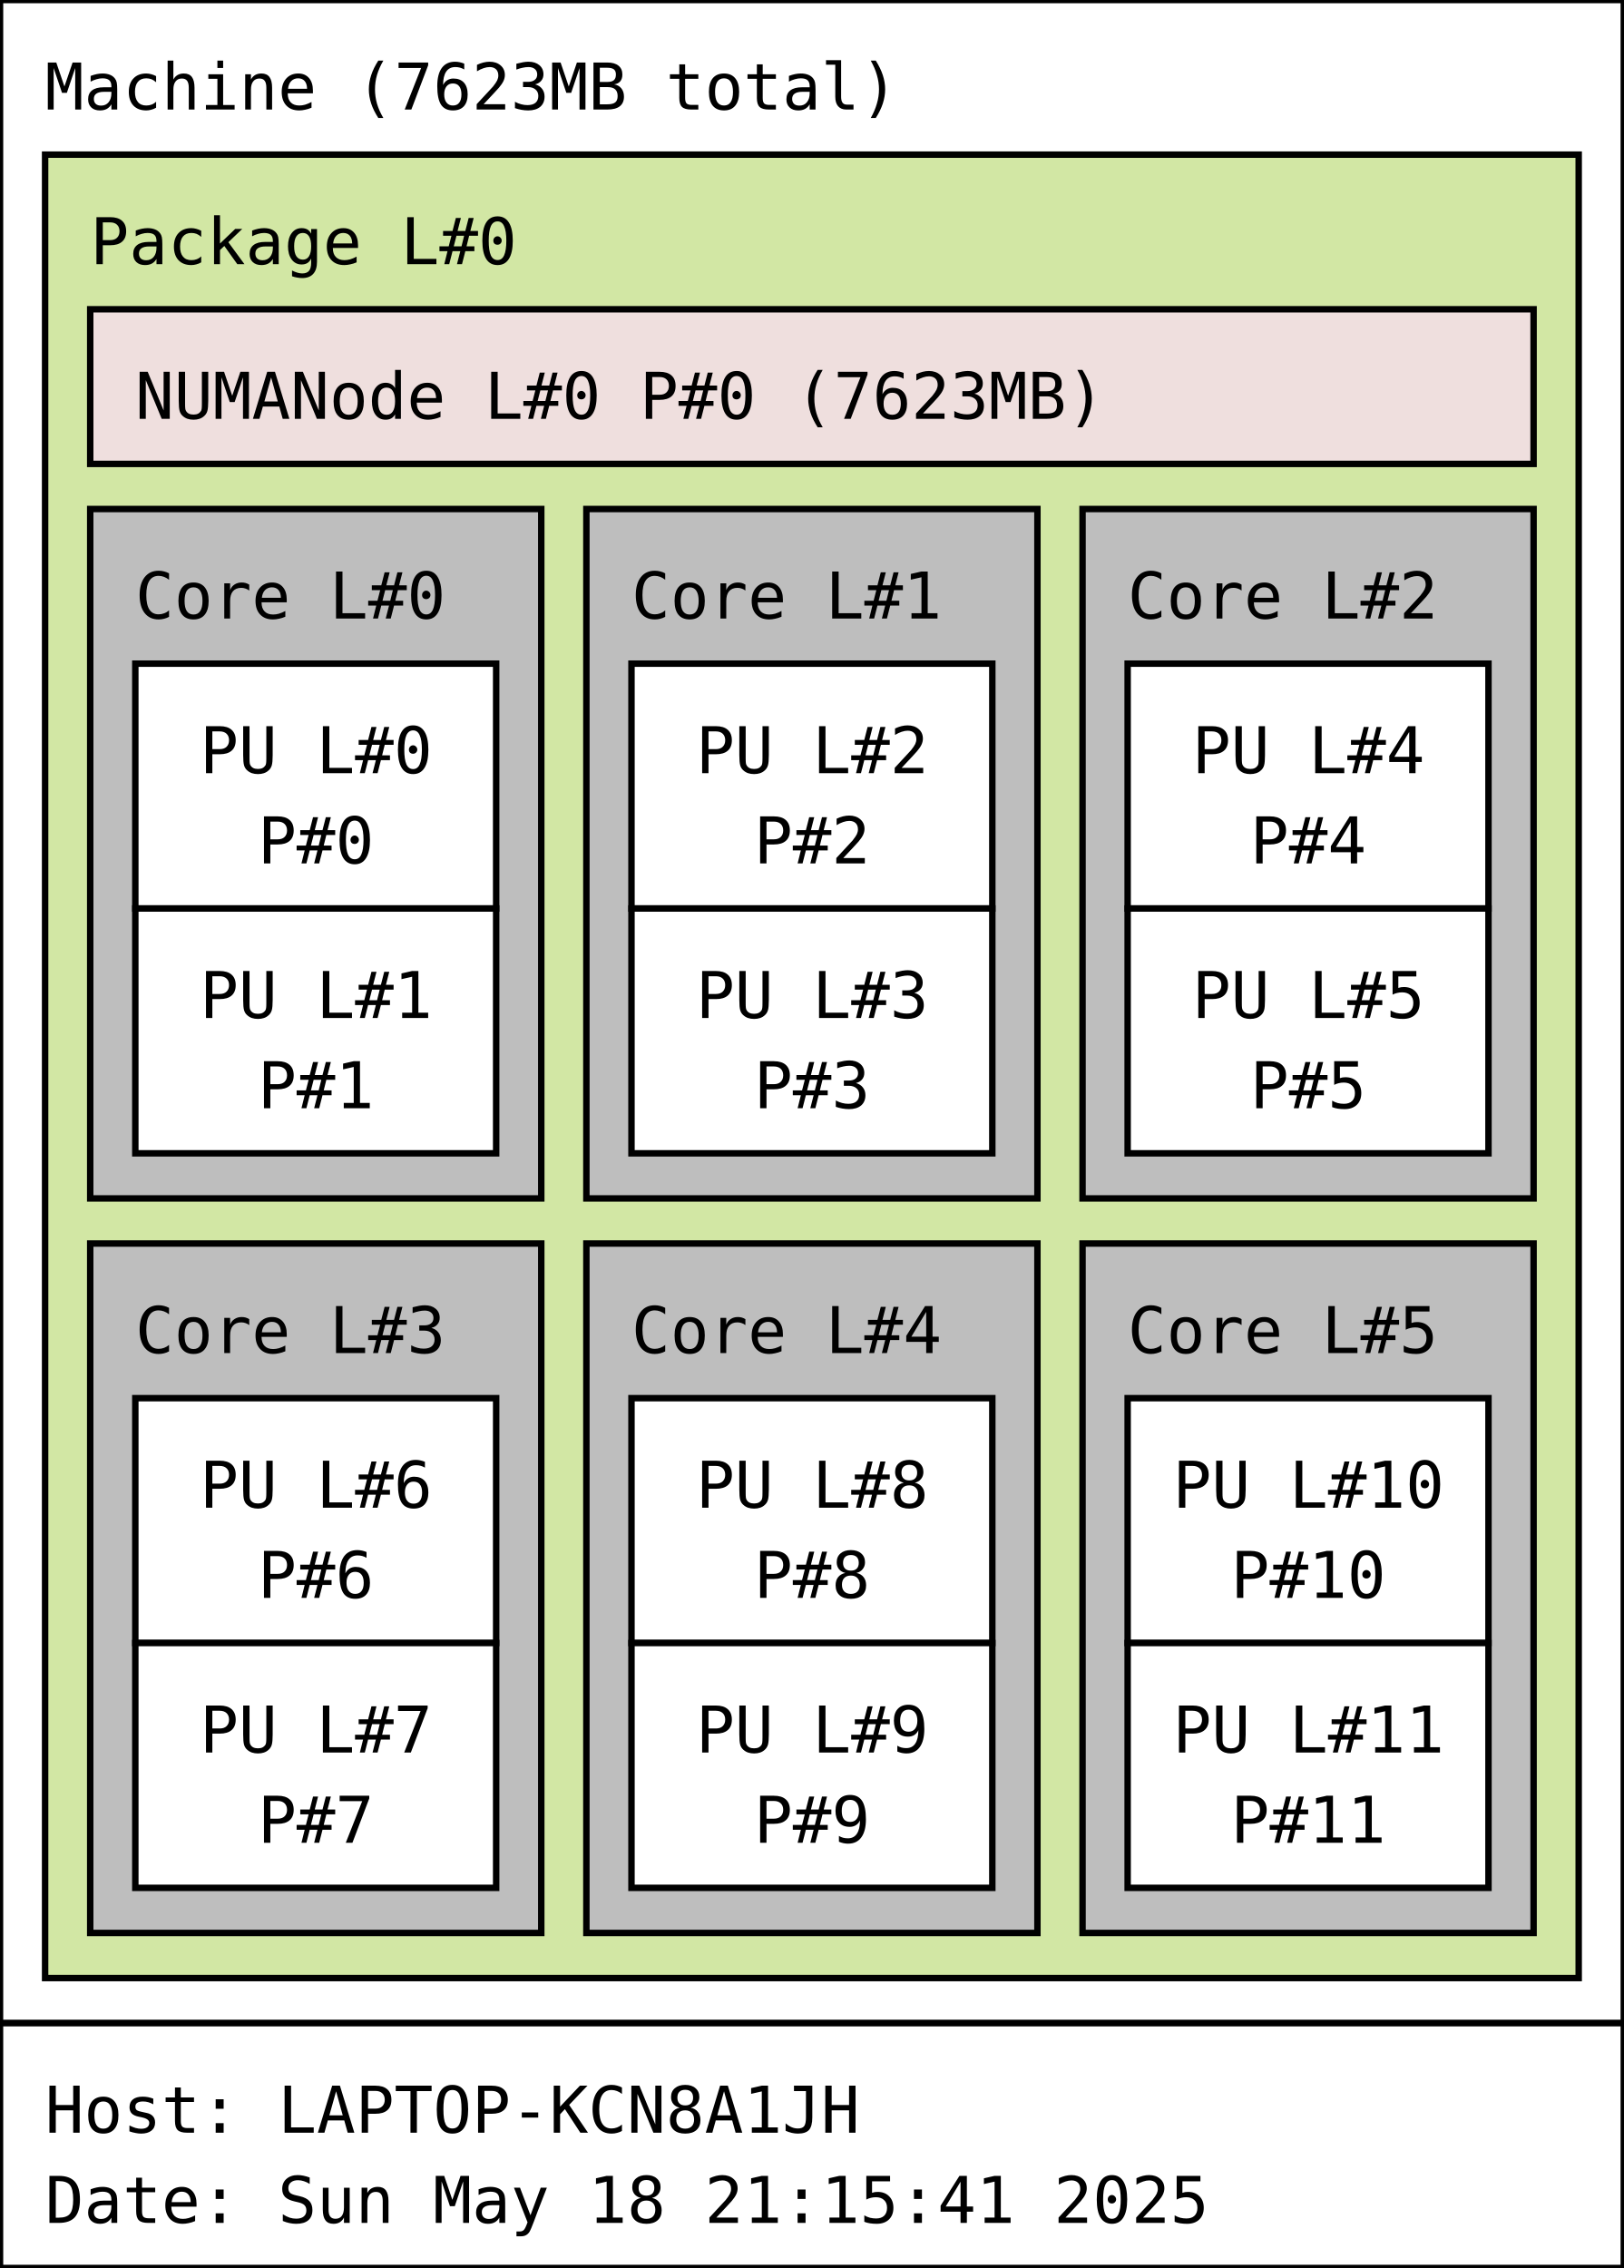
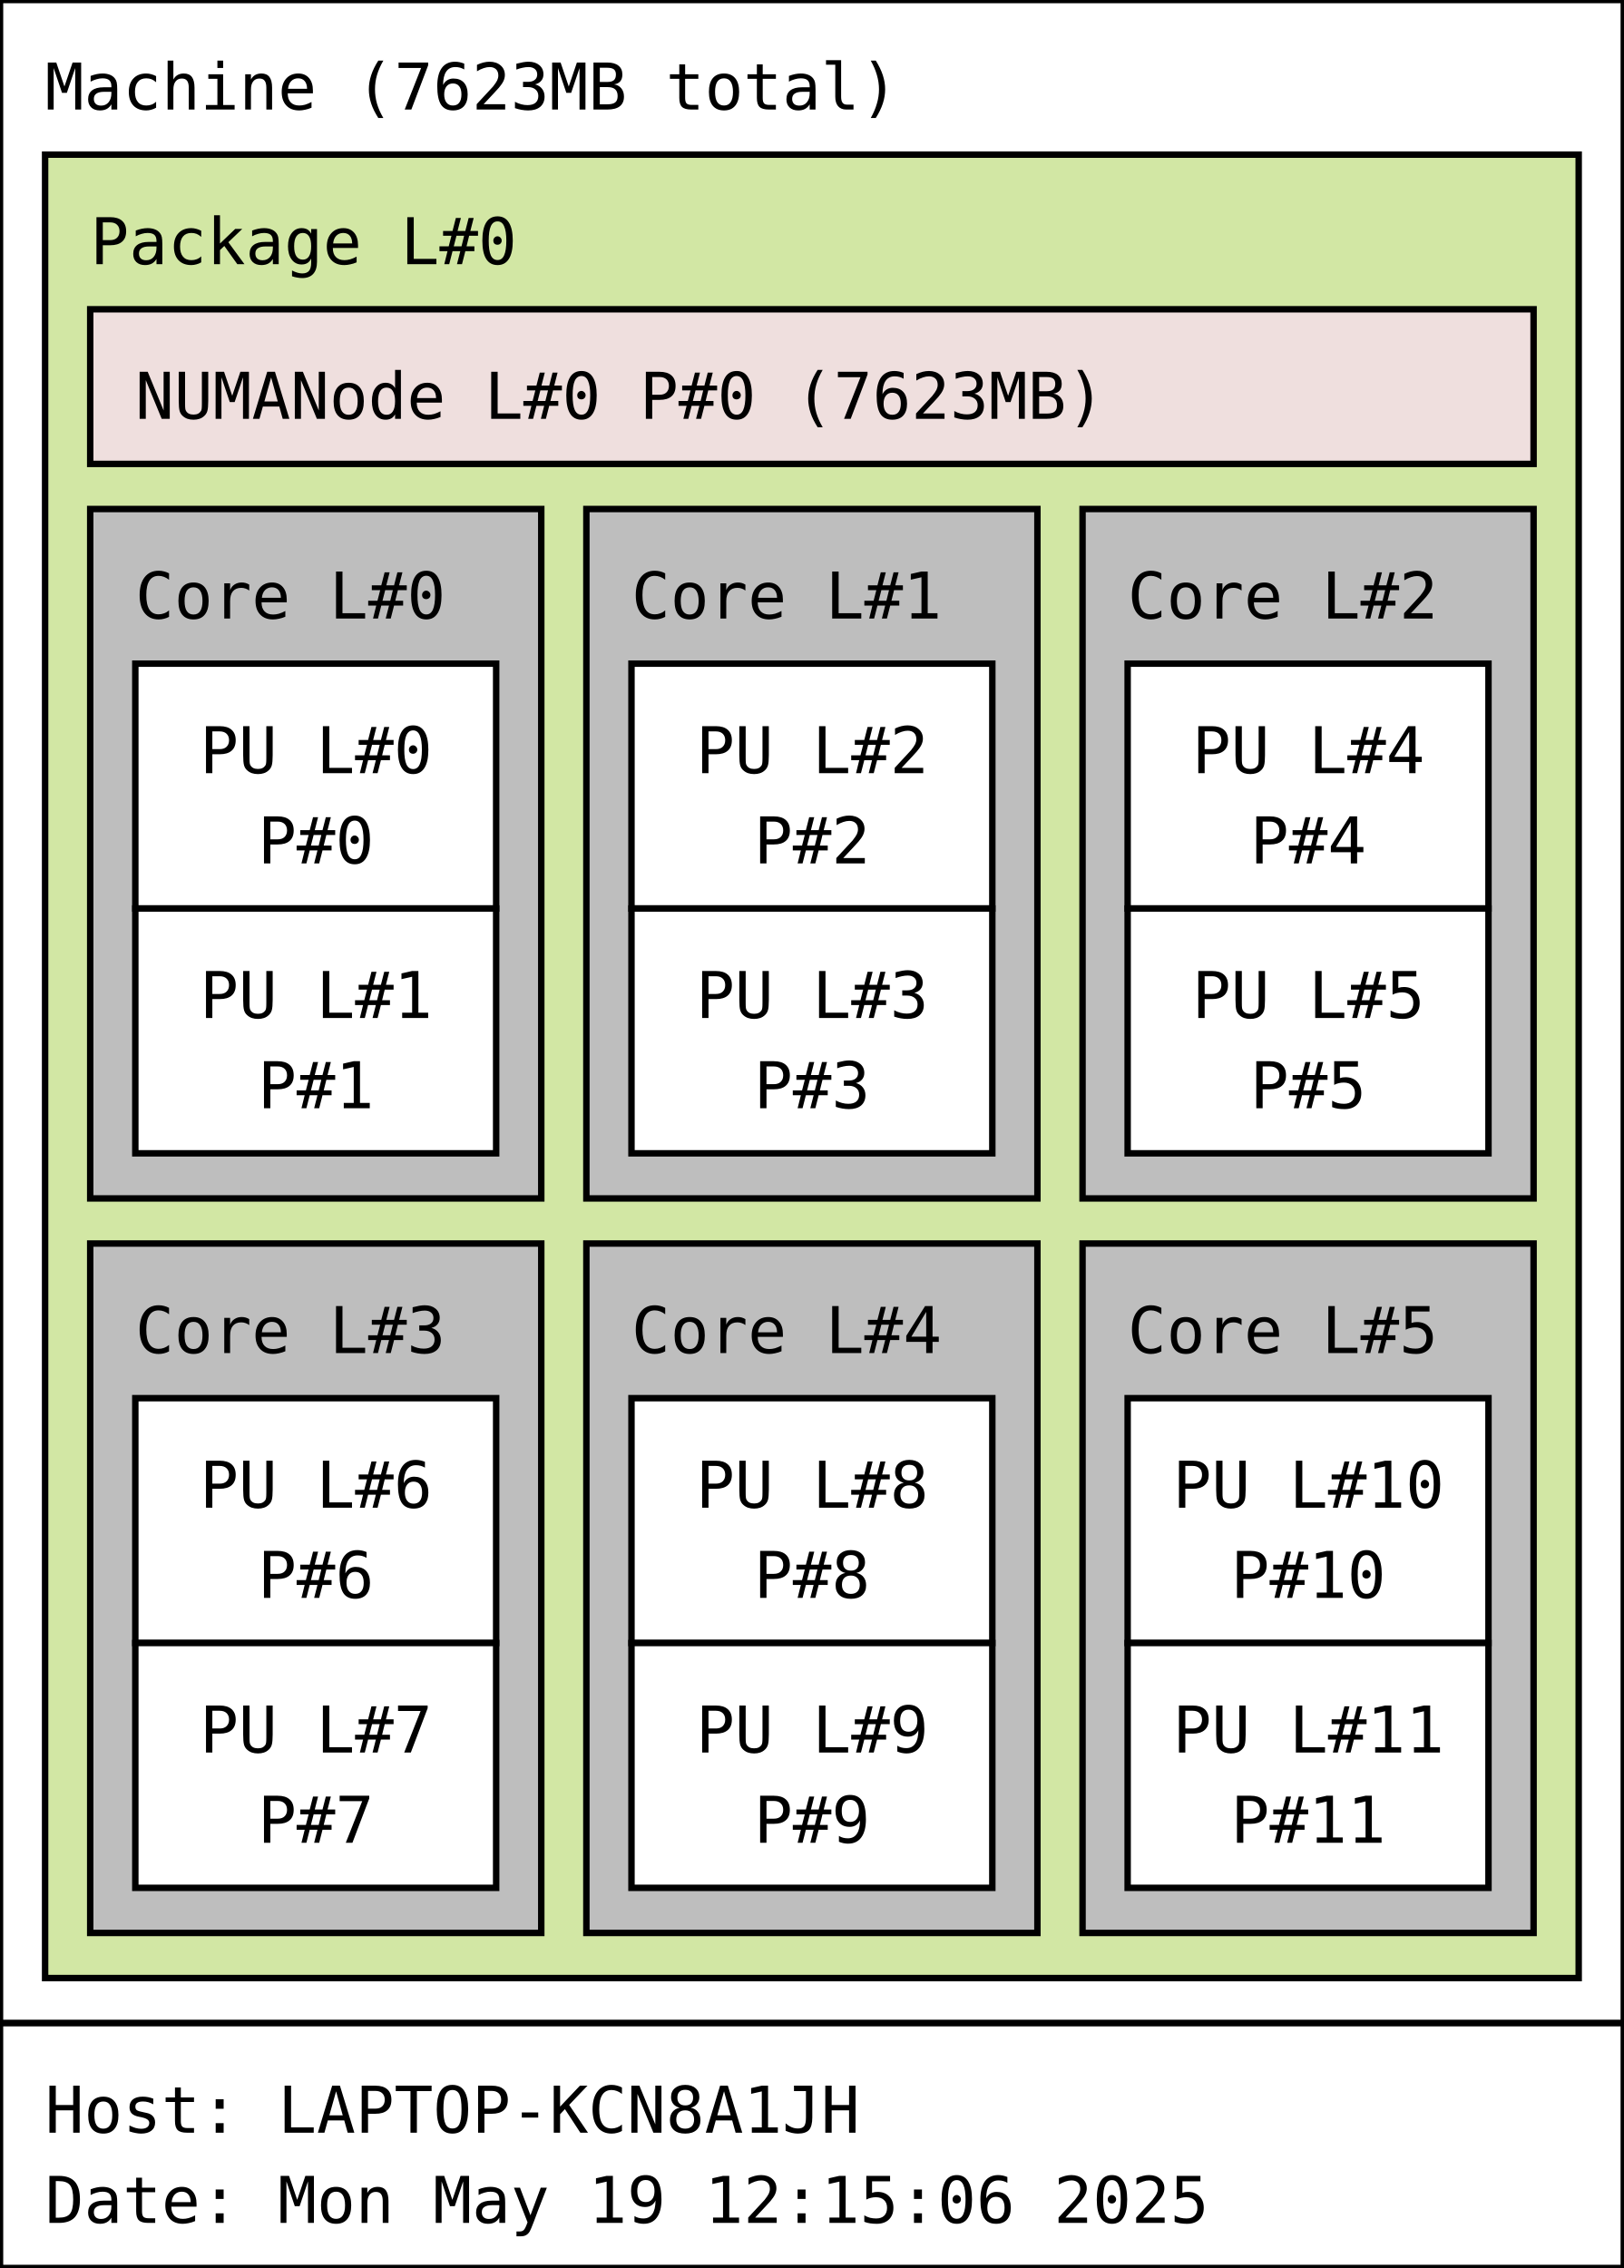
<svg xmlns="http://www.w3.org/2000/svg" width="252px" height="352px" viewBox="0 0 252px 352px" version="1.1">
  <rect id="Machine_0_rect" class="Machine" x="0" y="0" width="252" height="314" fill="rgb(255,255,255)" stroke="rgb(0,0,0)" stroke-width="1" />
  <text id="Machine_0_text" class="Machine" font-family="Monospace" x="7" y="17" fill="rgb(0,0,0)" font-size="10px">Machine (7623MB total)</text>
  <rect id="Package_0_rect" class="Package" x="7" y="24" width="238" height="283" fill="rgb(210,231,164)" stroke="rgb(0,0,0)" stroke-width="1" />
  <text id="Package_0_text" class="Package" font-family="Monospace" x="14" y="41" fill="rgb(0,0,0)" font-size="10px">Package L#0</text>
  <rect id="Core_0_rect" class="Core" x="14" y="79" width="70" height="107" fill="rgb(190,190,190)" stroke="rgb(0,0,0)" stroke-width="1" />
  <text id="Core_0_text" class="Core" font-family="Monospace" x="21" y="96" fill="rgb(0,0,0)" font-size="10px">Core L#0</text>
  <rect id="PU_0_rect" class="PU" x="21" y="103" width="56" height="38" fill="rgb(255,255,255)" stroke="rgb(0,0,0)" stroke-width="1" />
  <text id="PU_0_text" class="PU" font-family="Monospace" x="31" y="120" fill="rgb(0,0,0)" font-size="10px">PU L#0</text>
  <text id="PU_0_text_1" class="PU" font-family="Monospace" x="40" y="134" fill="rgb(0,0,0)" font-size="10px">P#0</text>
  <rect id="PU_1_rect" class="PU" x="21" y="141" width="56" height="38" fill="rgb(255,255,255)" stroke="rgb(0,0,0)" stroke-width="1" />
  <text id="PU_1_text" class="PU" font-family="Monospace" x="31" y="158" fill="rgb(0,0,0)" font-size="10px">PU L#1</text>
  <text id="PU_1_text_1" class="PU" font-family="Monospace" x="40" y="172" fill="rgb(0,0,0)" font-size="10px">P#1</text>
  <rect id="Core_1_rect" class="Core" x="91" y="79" width="70" height="107" fill="rgb(190,190,190)" stroke="rgb(0,0,0)" stroke-width="1" />
  <text id="Core_1_text" class="Core" font-family="Monospace" x="98" y="96" fill="rgb(0,0,0)" font-size="10px">Core L#1</text>
  <rect id="PU_2_rect" class="PU" x="98" y="103" width="56" height="38" fill="rgb(255,255,255)" stroke="rgb(0,0,0)" stroke-width="1" />
  <text id="PU_2_text" class="PU" font-family="Monospace" x="108" y="120" fill="rgb(0,0,0)" font-size="10px">PU L#2</text>
  <text id="PU_2_text_1" class="PU" font-family="Monospace" x="117" y="134" fill="rgb(0,0,0)" font-size="10px">P#2</text>
  <rect id="PU_3_rect" class="PU" x="98" y="141" width="56" height="38" fill="rgb(255,255,255)" stroke="rgb(0,0,0)" stroke-width="1" />
  <text id="PU_3_text" class="PU" font-family="Monospace" x="108" y="158" fill="rgb(0,0,0)" font-size="10px">PU L#3</text>
  <text id="PU_3_text_1" class="PU" font-family="Monospace" x="117" y="172" fill="rgb(0,0,0)" font-size="10px">P#3</text>
  <rect id="Core_2_rect" class="Core" x="168" y="79" width="70" height="107" fill="rgb(190,190,190)" stroke="rgb(0,0,0)" stroke-width="1" />
  <text id="Core_2_text" class="Core" font-family="Monospace" x="175" y="96" fill="rgb(0,0,0)" font-size="10px">Core L#2</text>
  <rect id="PU_4_rect" class="PU" x="175" y="103" width="56" height="38" fill="rgb(255,255,255)" stroke="rgb(0,0,0)" stroke-width="1" />
  <text id="PU_4_text" class="PU" font-family="Monospace" x="185" y="120" fill="rgb(0,0,0)" font-size="10px">PU L#4</text>
  <text id="PU_4_text_1" class="PU" font-family="Monospace" x="194" y="134" fill="rgb(0,0,0)" font-size="10px">P#4</text>
  <rect id="PU_5_rect" class="PU" x="175" y="141" width="56" height="38" fill="rgb(255,255,255)" stroke="rgb(0,0,0)" stroke-width="1" />
  <text id="PU_5_text" class="PU" font-family="Monospace" x="185" y="158" fill="rgb(0,0,0)" font-size="10px">PU L#5</text>
  <text id="PU_5_text_1" class="PU" font-family="Monospace" x="194" y="172" fill="rgb(0,0,0)" font-size="10px">P#5</text>
  <rect id="Core_3_rect" class="Core" x="14" y="193" width="70" height="107" fill="rgb(190,190,190)" stroke="rgb(0,0,0)" stroke-width="1" />
  <text id="Core_3_text" class="Core" font-family="Monospace" x="21" y="210" fill="rgb(0,0,0)" font-size="10px">Core L#3</text>
  <rect id="PU_6_rect" class="PU" x="21" y="217" width="56" height="38" fill="rgb(255,255,255)" stroke="rgb(0,0,0)" stroke-width="1" />
  <text id="PU_6_text" class="PU" font-family="Monospace" x="31" y="234" fill="rgb(0,0,0)" font-size="10px">PU L#6</text>
  <text id="PU_6_text_1" class="PU" font-family="Monospace" x="40" y="248" fill="rgb(0,0,0)" font-size="10px">P#6</text>
  <rect id="PU_7_rect" class="PU" x="21" y="255" width="56" height="38" fill="rgb(255,255,255)" stroke="rgb(0,0,0)" stroke-width="1" />
  <text id="PU_7_text" class="PU" font-family="Monospace" x="31" y="272" fill="rgb(0,0,0)" font-size="10px">PU L#7</text>
  <text id="PU_7_text_1" class="PU" font-family="Monospace" x="40" y="286" fill="rgb(0,0,0)" font-size="10px">P#7</text>
  <rect id="Core_4_rect" class="Core" x="91" y="193" width="70" height="107" fill="rgb(190,190,190)" stroke="rgb(0,0,0)" stroke-width="1" />
  <text id="Core_4_text" class="Core" font-family="Monospace" x="98" y="210" fill="rgb(0,0,0)" font-size="10px">Core L#4</text>
  <rect id="PU_8_rect" class="PU" x="98" y="217" width="56" height="38" fill="rgb(255,255,255)" stroke="rgb(0,0,0)" stroke-width="1" />
  <text id="PU_8_text" class="PU" font-family="Monospace" x="108" y="234" fill="rgb(0,0,0)" font-size="10px">PU L#8</text>
  <text id="PU_8_text_1" class="PU" font-family="Monospace" x="117" y="248" fill="rgb(0,0,0)" font-size="10px">P#8</text>
  <rect id="PU_9_rect" class="PU" x="98" y="255" width="56" height="38" fill="rgb(255,255,255)" stroke="rgb(0,0,0)" stroke-width="1" />
  <text id="PU_9_text" class="PU" font-family="Monospace" x="108" y="272" fill="rgb(0,0,0)" font-size="10px">PU L#9</text>
  <text id="PU_9_text_1" class="PU" font-family="Monospace" x="117" y="286" fill="rgb(0,0,0)" font-size="10px">P#9</text>
  <rect id="Core_5_rect" class="Core" x="168" y="193" width="70" height="107" fill="rgb(190,190,190)" stroke="rgb(0,0,0)" stroke-width="1" />
  <text id="Core_5_text" class="Core" font-family="Monospace" x="175" y="210" fill="rgb(0,0,0)" font-size="10px">Core L#5</text>
  <rect id="PU_10_rect" class="PU" x="175" y="217" width="56" height="38" fill="rgb(255,255,255)" stroke="rgb(0,0,0)" stroke-width="1" />
  <text id="PU_10_text" class="PU" font-family="Monospace" x="182" y="234" fill="rgb(0,0,0)" font-size="10px">PU L#10</text>
  <text id="PU_10_text_1" class="PU" font-family="Monospace" x="191" y="248" fill="rgb(0,0,0)" font-size="10px">P#10</text>
  <rect id="PU_11_rect" class="PU" x="175" y="255" width="56" height="38" fill="rgb(255,255,255)" stroke="rgb(0,0,0)" stroke-width="1" />
  <text id="PU_11_text" class="PU" font-family="Monospace" x="182" y="272" fill="rgb(0,0,0)" font-size="10px">PU L#11</text>
  <text id="PU_11_text_1" class="PU" font-family="Monospace" x="191" y="286" fill="rgb(0,0,0)" font-size="10px">P#11</text>
  <rect id="NUMANode_0_rect" class="NUMANode" x="14" y="48" width="224" height="24" fill="rgb(239,223,222)" stroke="rgb(0,0,0)" stroke-width="1" />
  <text id="NUMANode_0_text" class="NUMANode" font-family="Monospace" x="21" y="65" fill="rgb(0,0,0)" font-size="10px">NUMANode L#0 P#0 (7623MB)</text>
  <rect id="anon_rect" x="0" y="314" width="252" height="38" fill="rgb(255,255,255)" stroke="rgb(0,0,0)" stroke-width="1" />
  <text id="anon_text" font-family="Monospace" x="7" y="331" fill="rgb(0,0,0)" font-size="10px">Host: LAPTOP-KCN8A1JH</text>
-   <text id="anon_text_1" font-family="Monospace" x="7" y="345" fill="rgb(0,0,0)" font-size="10px">Date: Sun May 18 21:15:41 2025</text>
+   <text id="anon_text_1" font-family="Monospace" x="7" y="345" fill="rgb(0,0,0)" font-size="10px">Date: Mon May 19 12:15:06 2025</text>
</svg>
